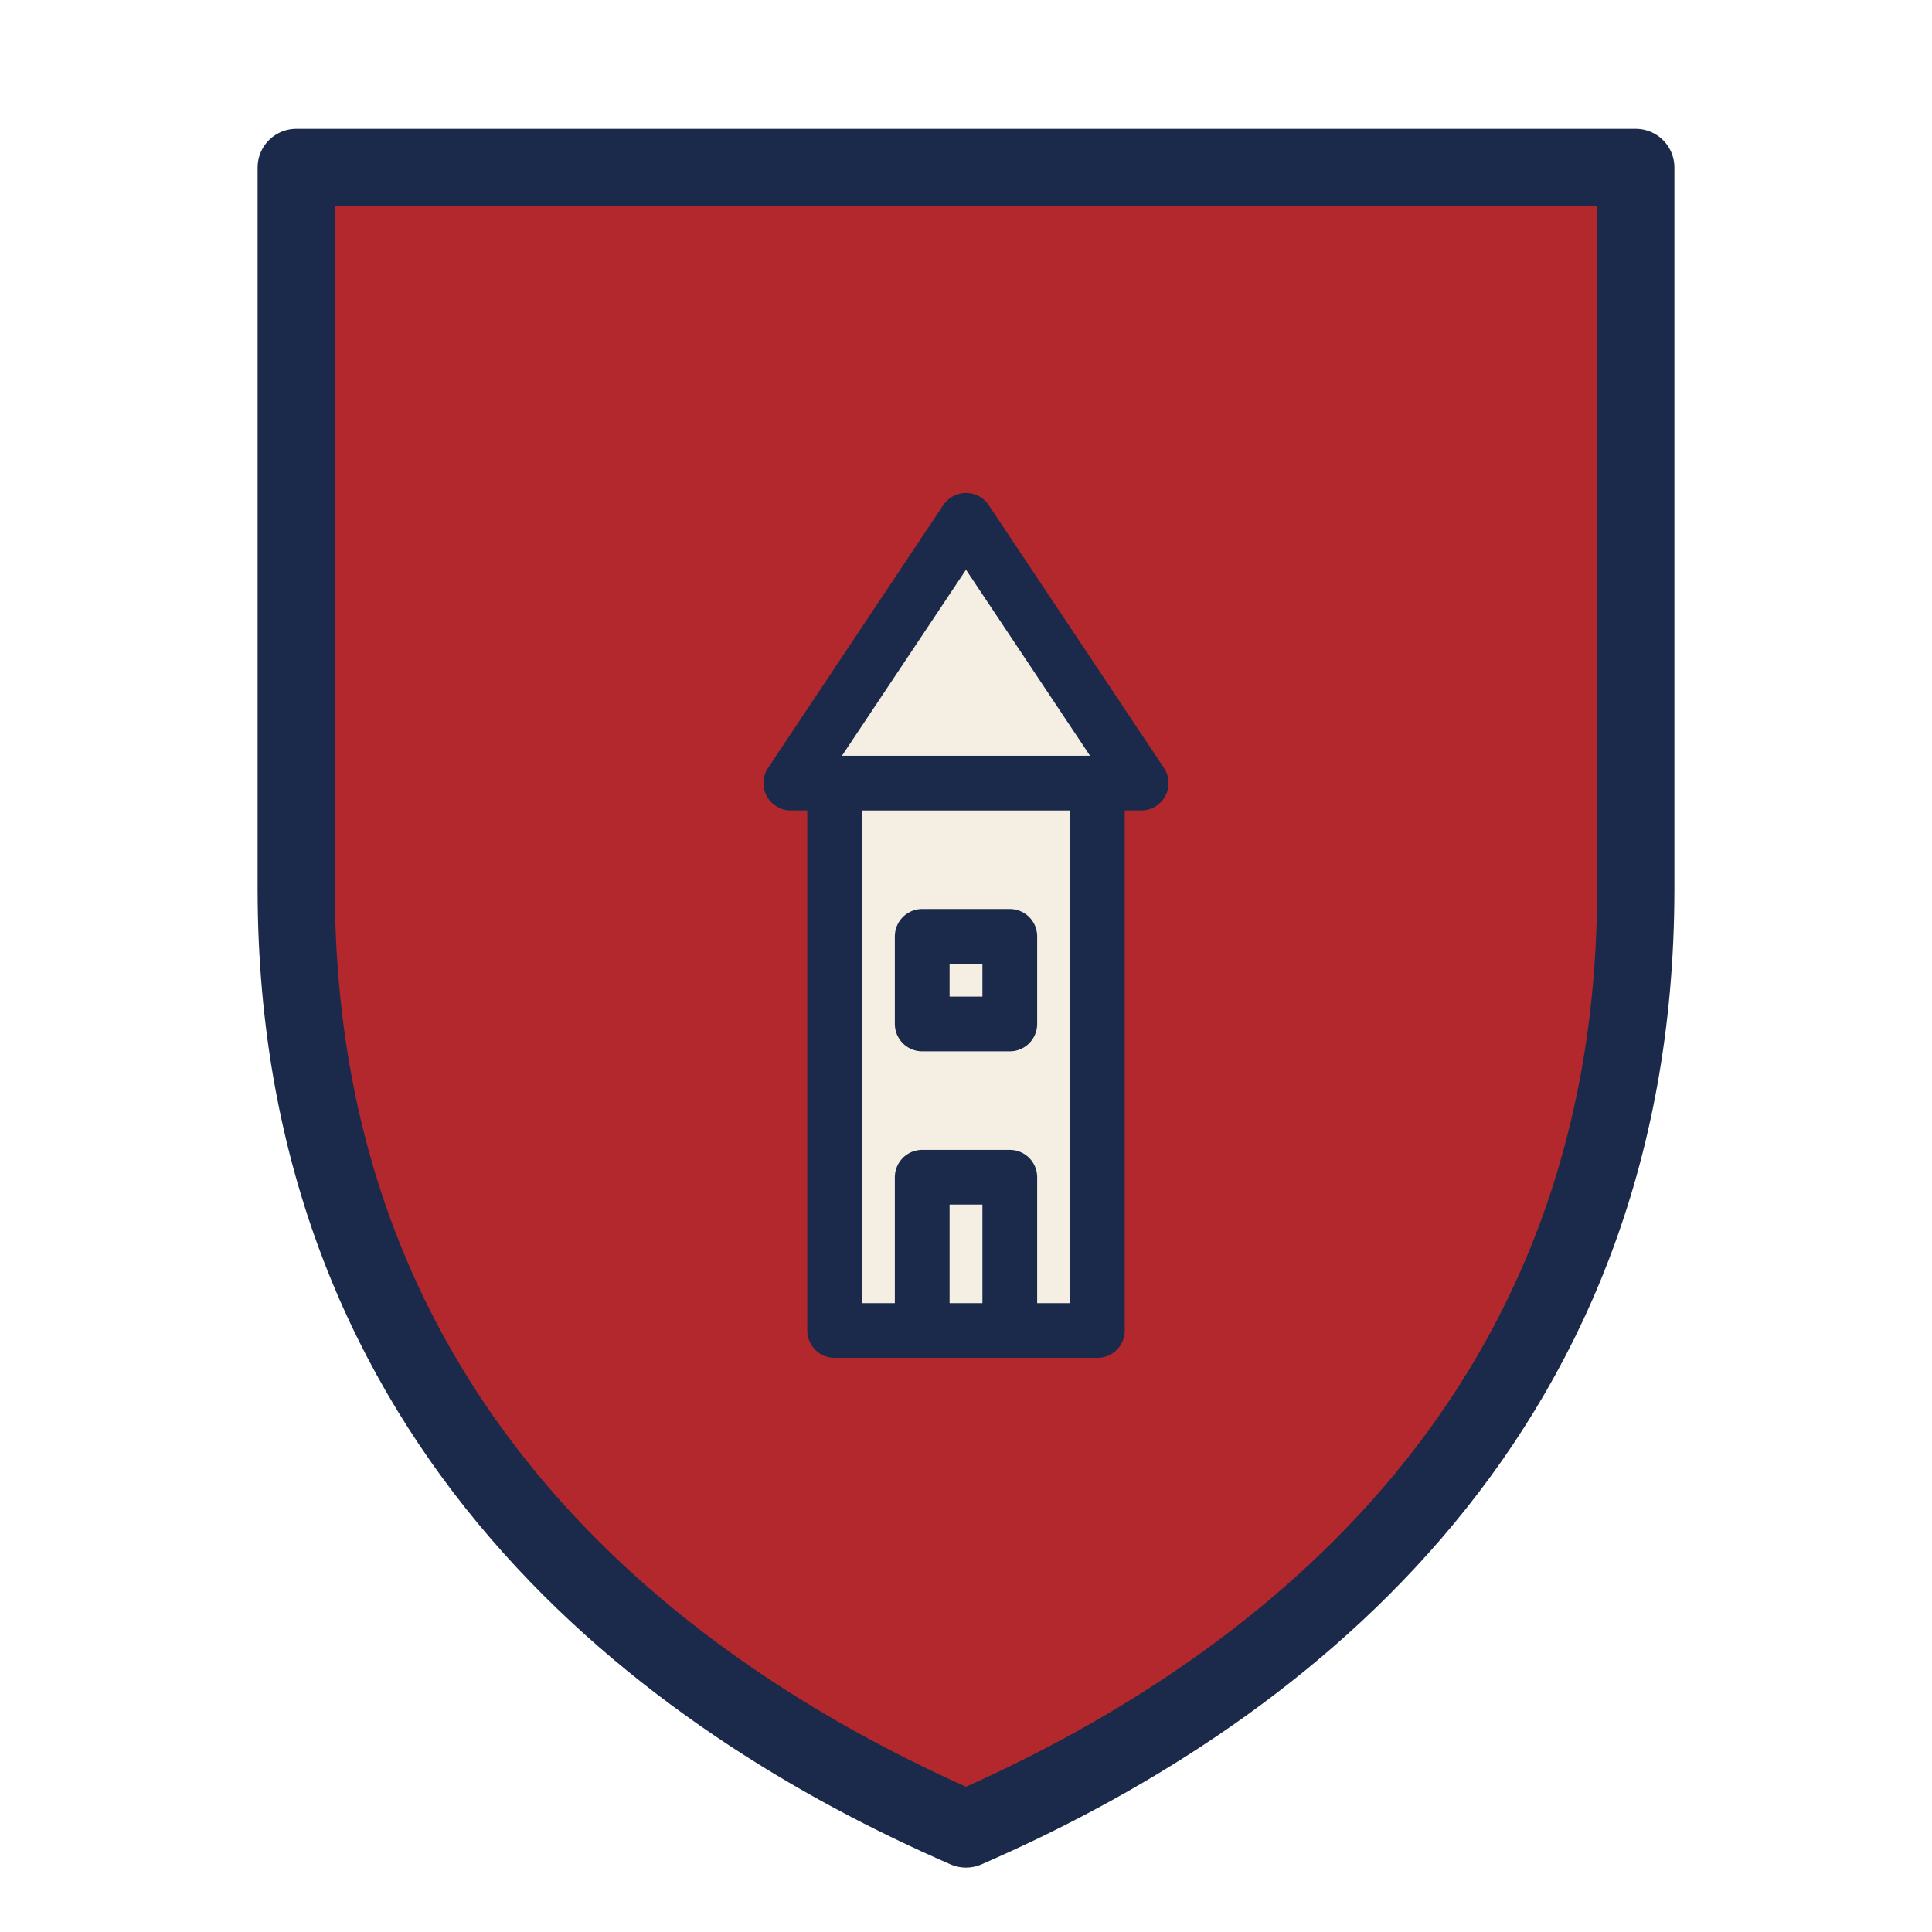
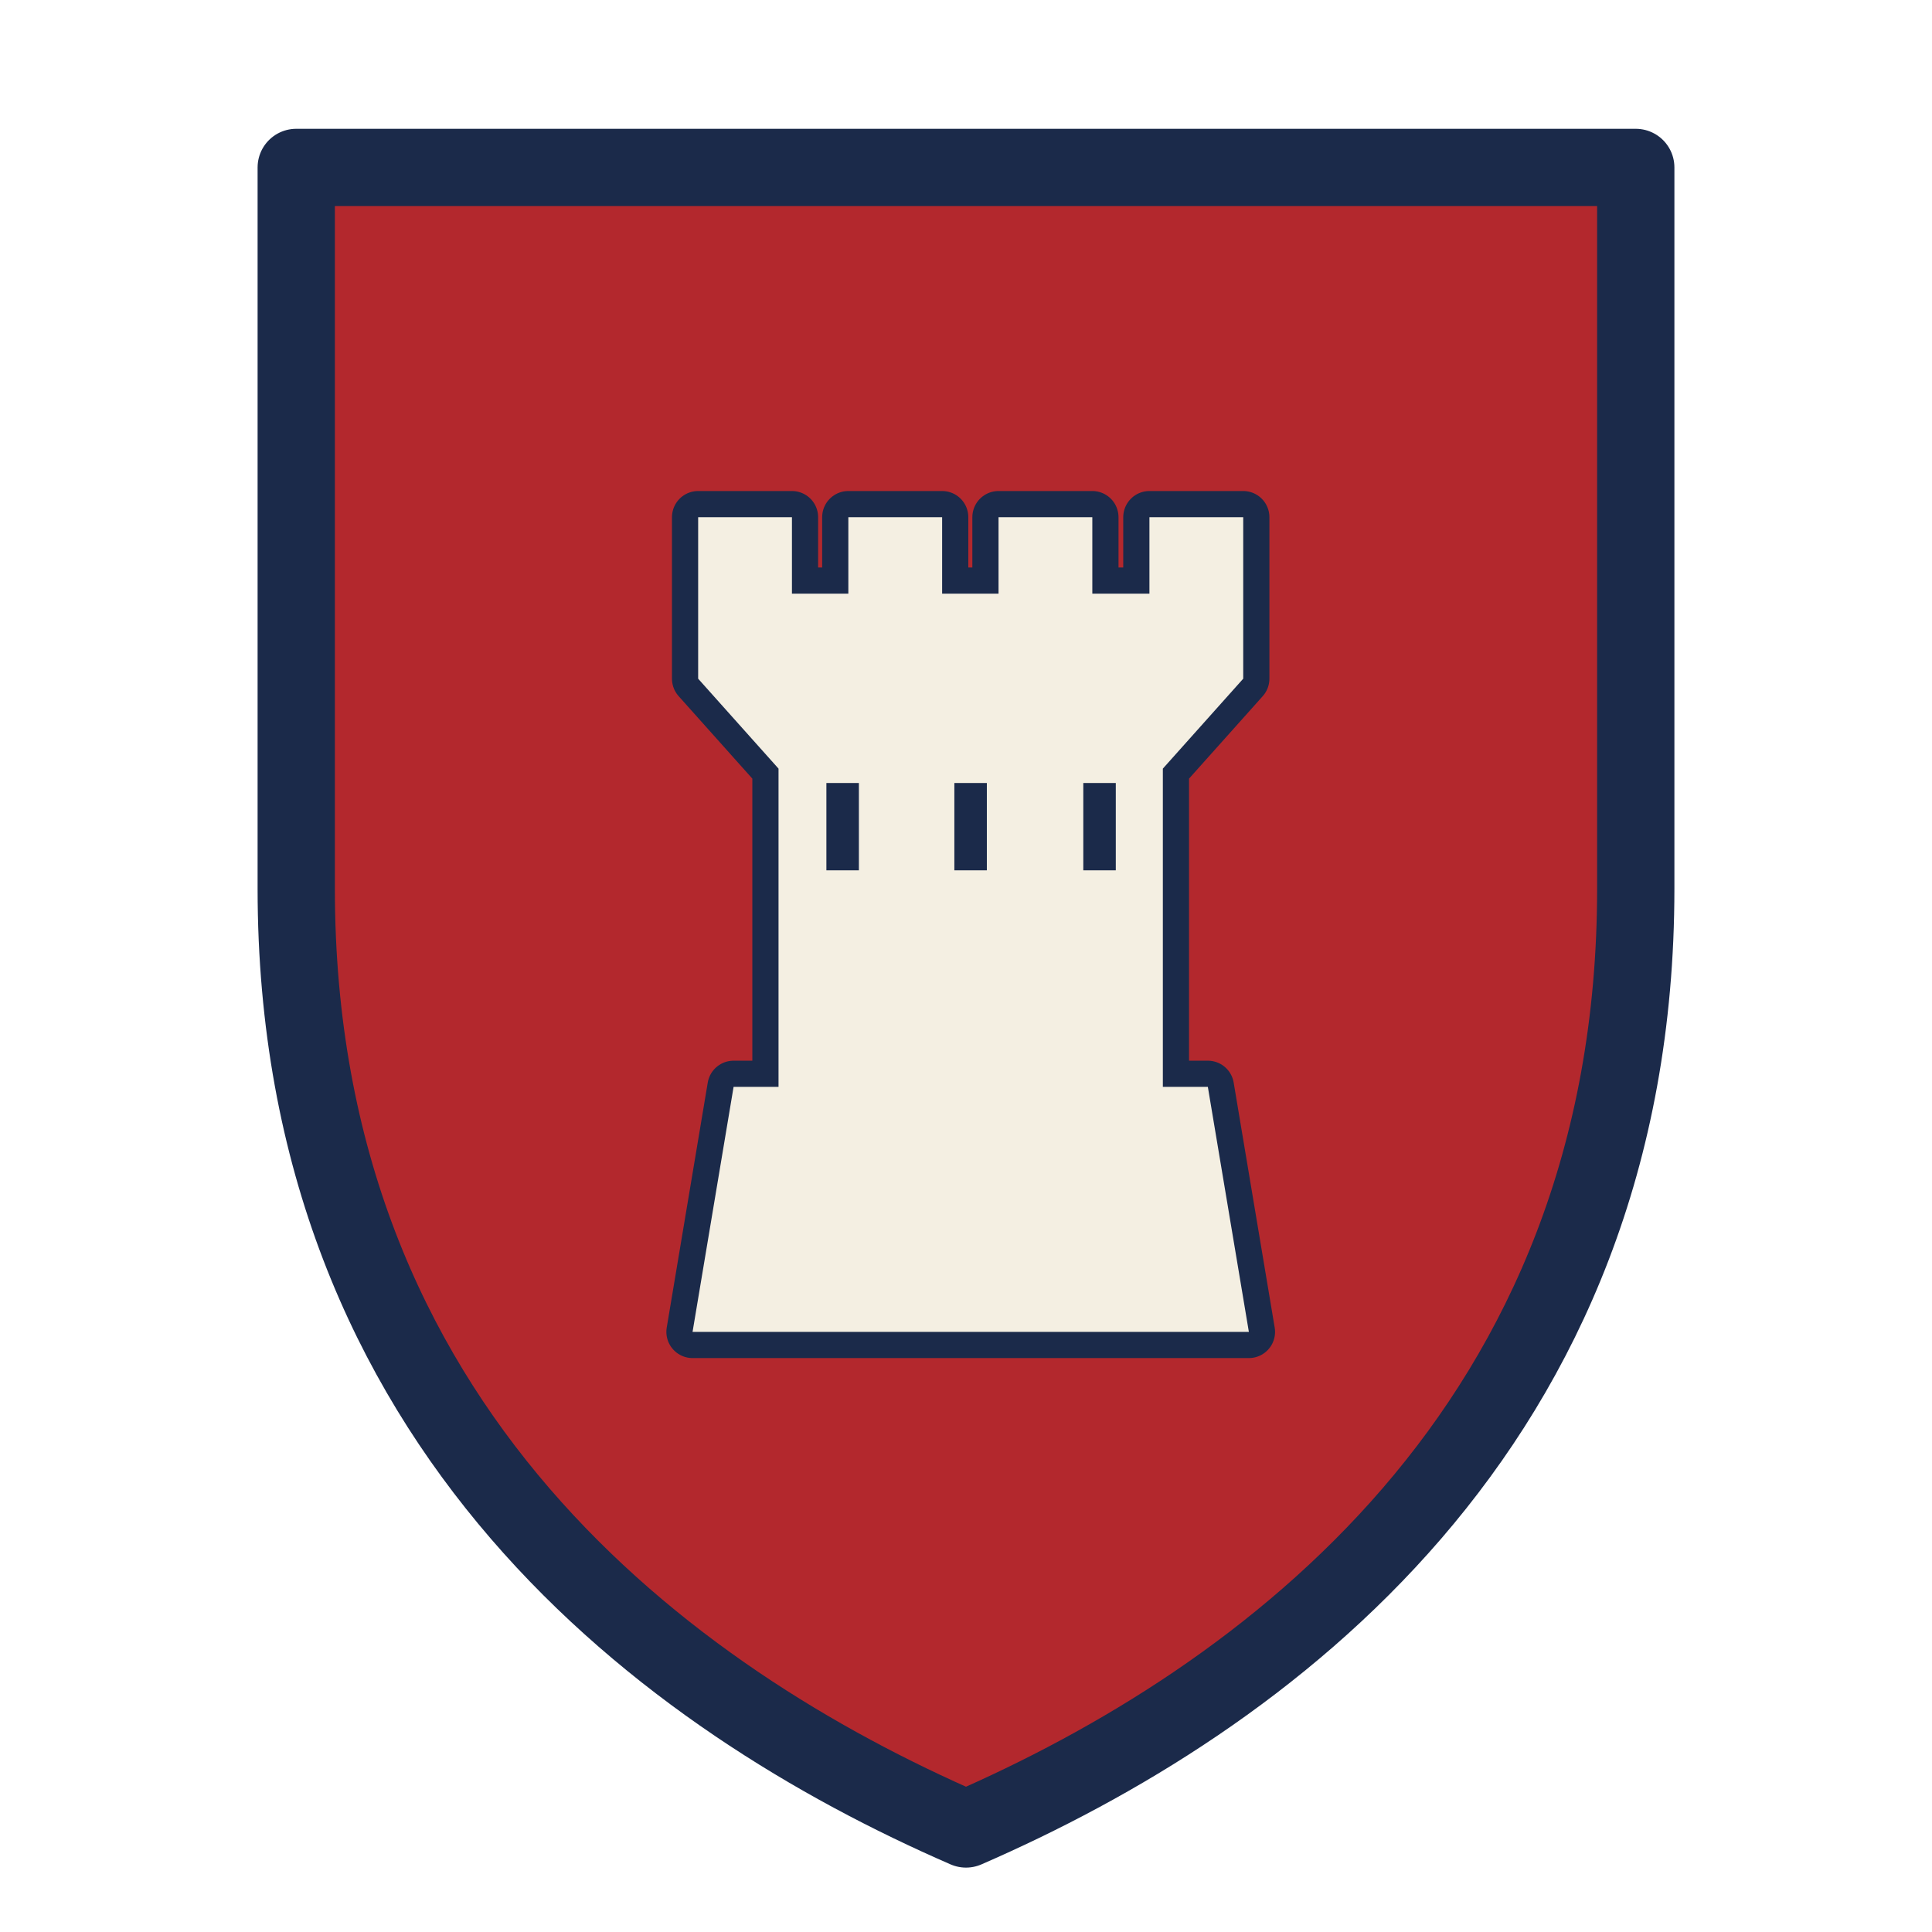
<svg xmlns="http://www.w3.org/2000/svg" width="300" height="300" viewBox="0 0 300 300">
  <path d="M46 26h208v112c0 84-58 126-104 146C104 264 46 222 46 138z" fill="#b3282d" stroke="#1b2a4a" stroke-width="12" stroke-linejoin="round" />
-   <g transform="translate(65 57) scale(1.7)">
-     <path d="M38 88V38h24v50zM34 38l16-24 16 24zM46 88V74h8v14M46 52h8v8h-8z" fill="#f4efe2" stroke="#1b2a4a" stroke-width="5" stroke-linecap="round" stroke-linejoin="round" />
+   <g transform="translate(82 74) scale(0.27)">
+     <path d="M97.812 23.375v92.875l46.22 51.72V351h-25.845L94.594 491.906H414.53L390.938 351h-25.875V167.97l46.22-51.72V23.375h-53.938v43.97H324.5v-43.97h-53.938v43.97h-32.437v-43.97h-53.938v43.97H151.75v-43.97H97.812zm73.75 152.875h18.688v50.22h-18.688v-50.22zm73.594 0h18.688v50.22h-18.688v-50.22zm74.156 0H338v50.22h-18.688v-50.22z" fill="#f4efe2" stroke="#1b2a4a" stroke-width="30.12" stroke-linejoin="round" paint-order="stroke" />
  </g>
</svg>
